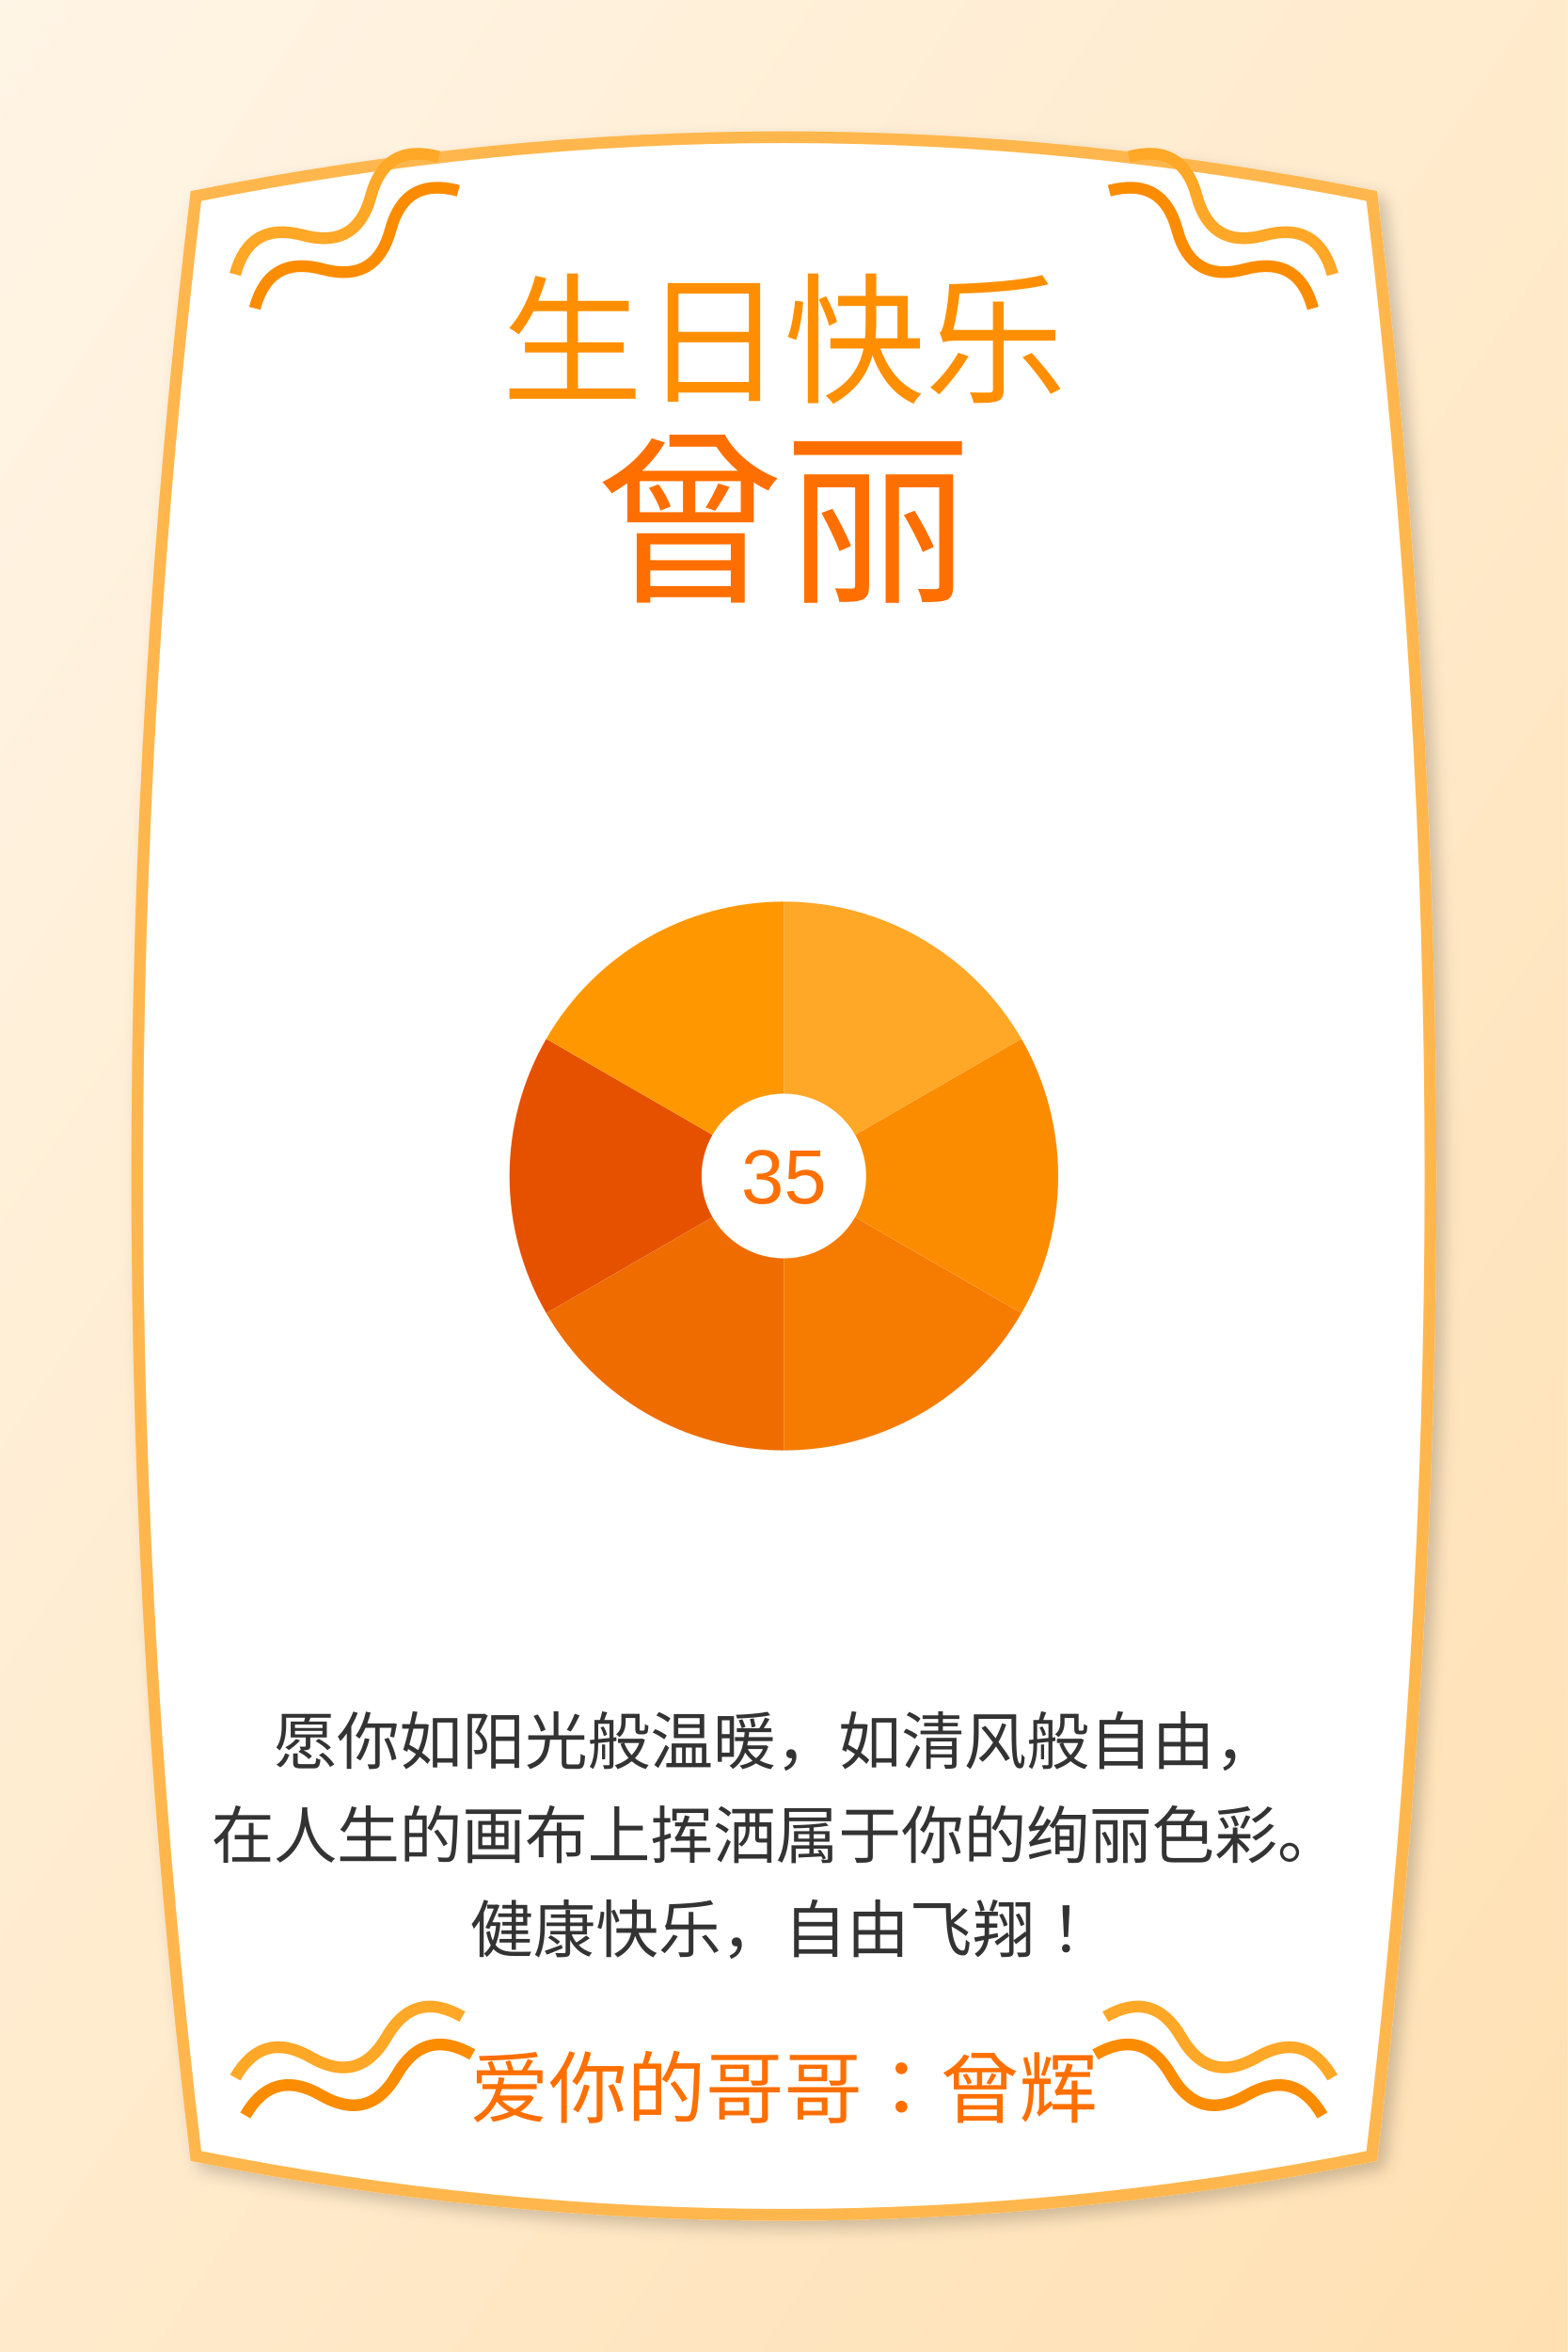
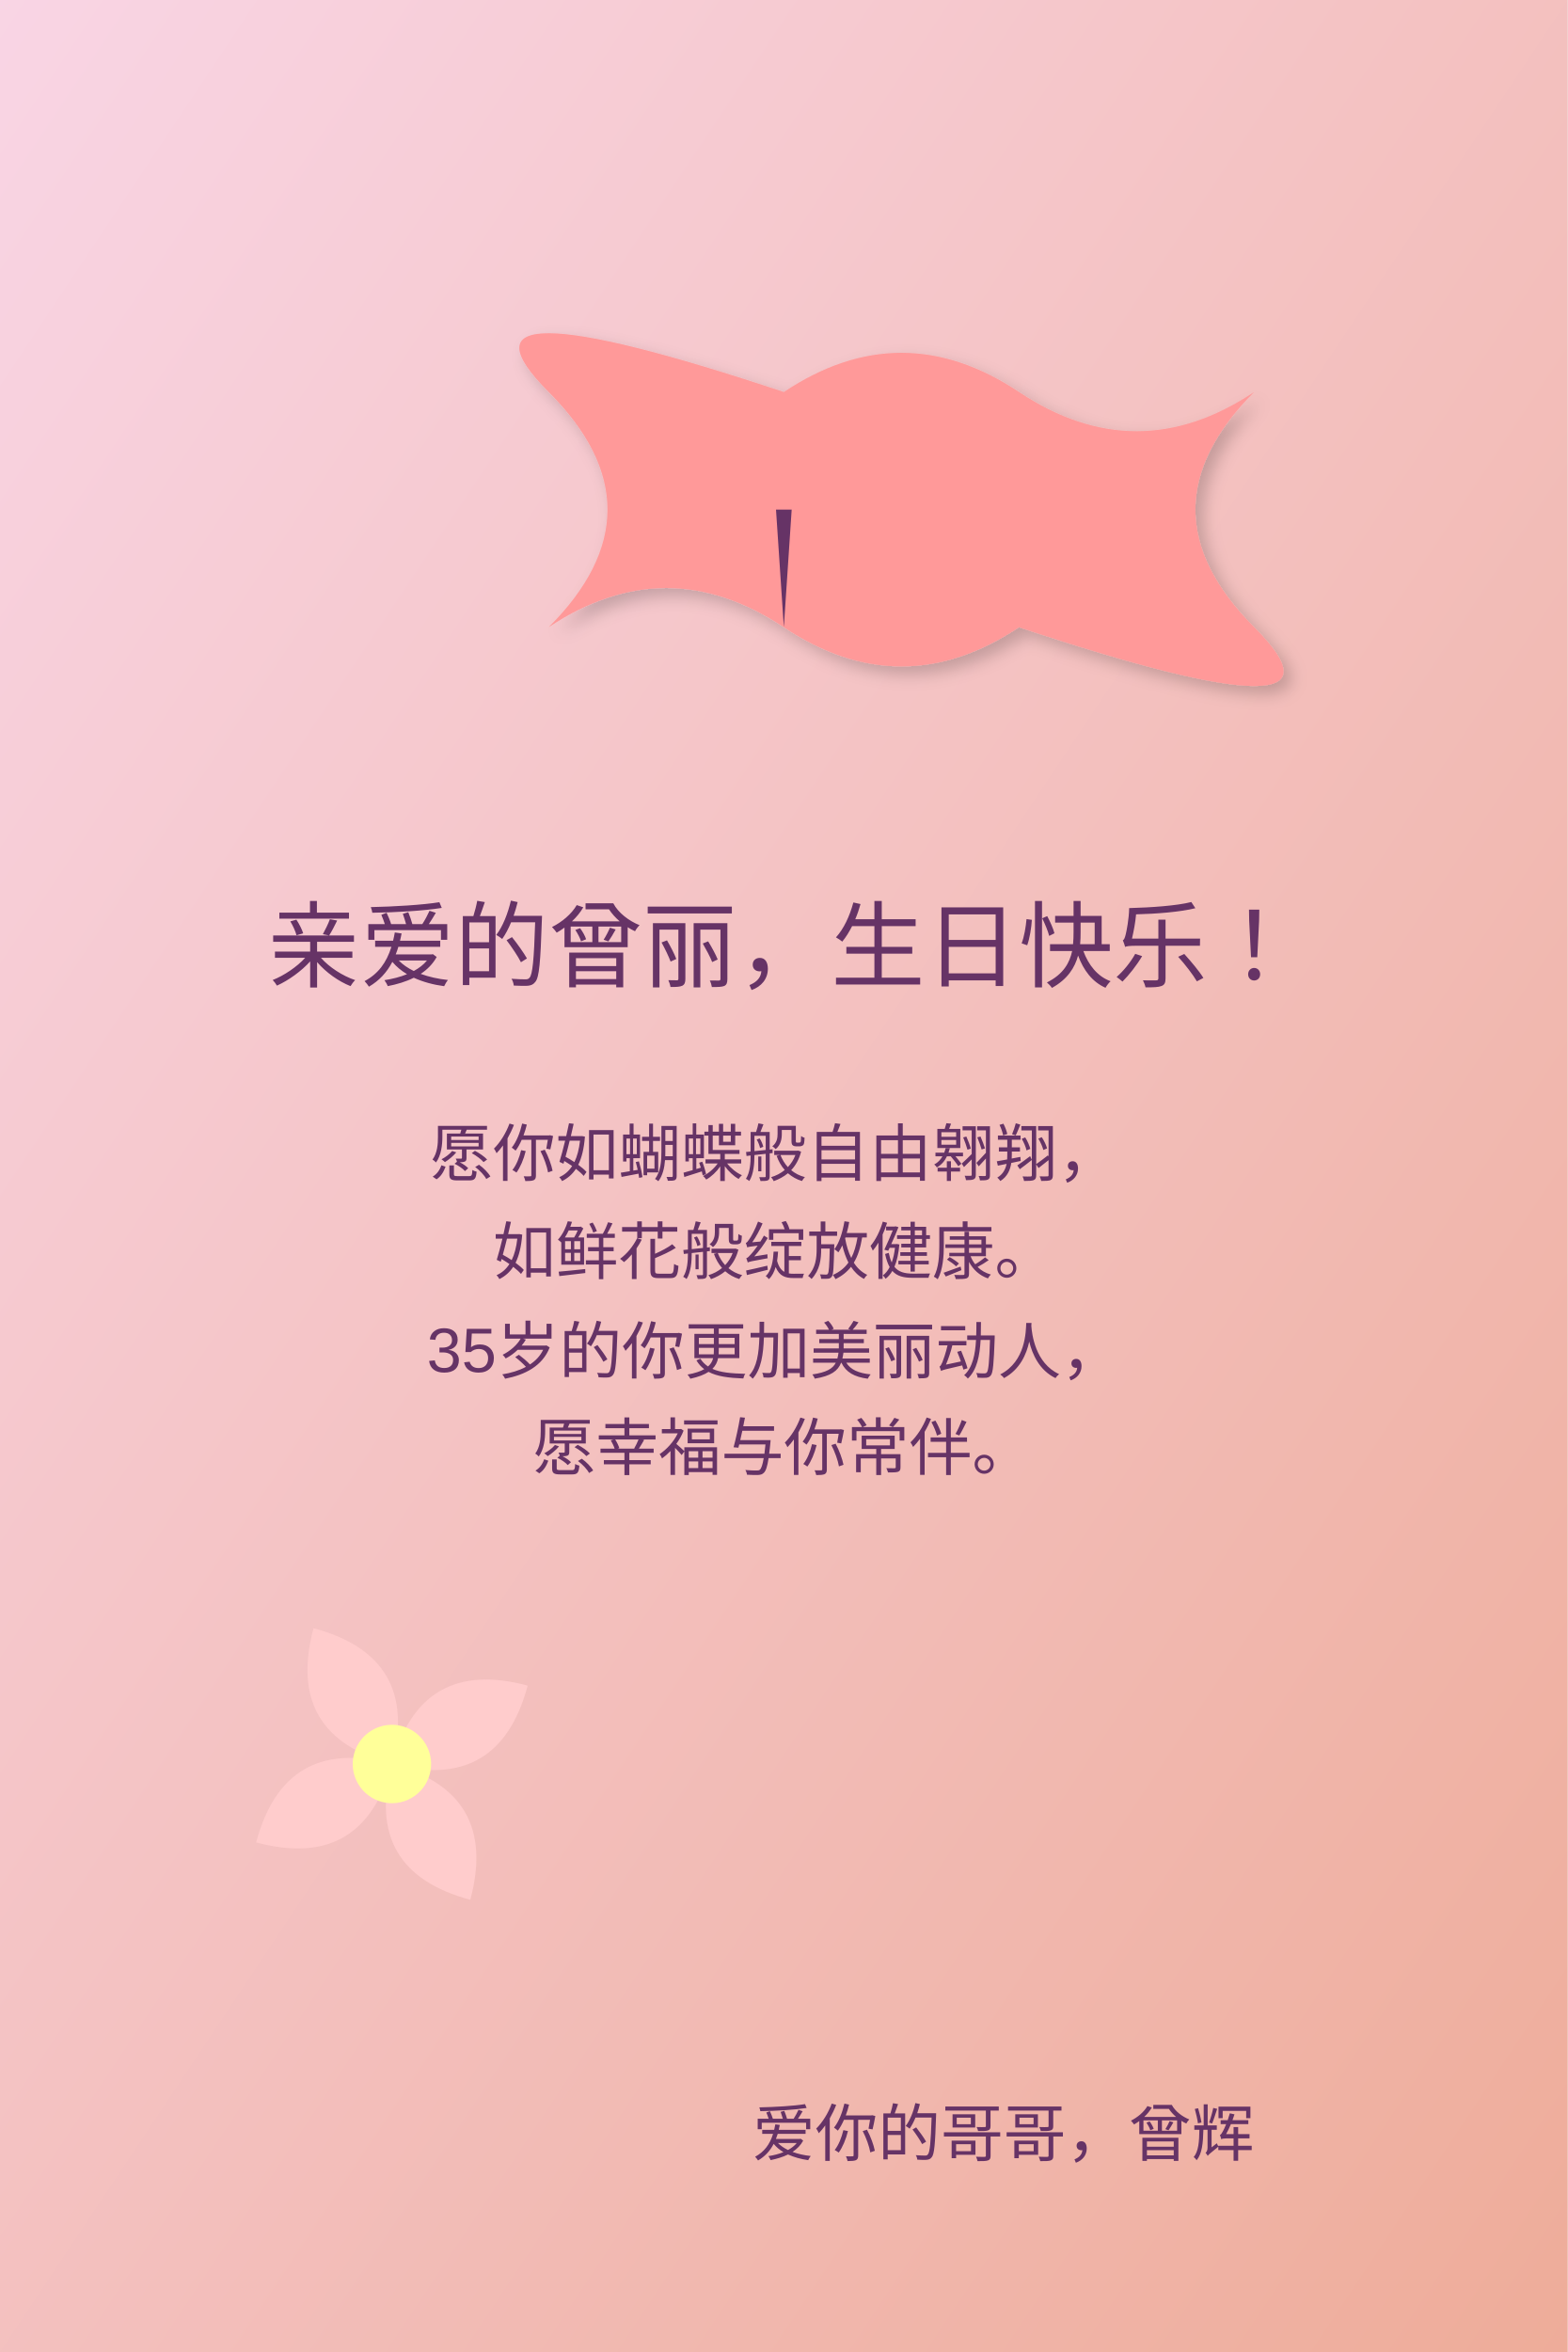
<svg xmlns="http://www.w3.org/2000/svg" width="400" height="600">
  <defs>
    <linearGradient id="bg-gradient" x1="0%" y1="0%" x2="100%" y2="100%">
-       <stop offset="0%" style="stop-color:#FFF5E6;stop-opacity:1" />
-       <stop offset="100%" style="stop-color:#FFE0B2;stop-opacity:1" />
+       <stop offset="0%" style="stop-color:#f9d5e5;stop-opacity:1" />
+       <stop offset="100%" style="stop-color:#eeac99;stop-opacity:1" />
    </linearGradient>
    <filter id="drop-shadow">
      <feGaussianBlur in="SourceAlpha" stdDeviation="2" />
      <feOffset dx="2" dy="2" result="offsetblur" />
      <feFlood flood-color="#00000033" />
      <feComposite in2="offsetblur" operator="in" />
      <feMerge>
        <feMergeNode />
        <feMergeNode in="SourceGraphic" />
      </feMerge>
    </filter>
  </defs>
  <rect width="100%" height="100%" fill="url(#bg-gradient)" />
-   <g filter="url(#drop-shadow)">
-     <path d="M50,50 Q200,20 350,50 Q380,300 350,550 Q200,580 50,550 Q20,300 50,50 Z" fill="#FFFFFF" stroke="#FFB74D" stroke-width="3" />
+   <g id="decorations">
+     <path d="M200,100 Q230,80 260,100 T320,100 Q290,130 320,160 T260,160 Q230,180 200,160 T140,160 Q170,130 140,100 T200,100" fill="#ff9999" filter="url(#drop-shadow)" />
+     <path d="M198,130 L202,130 L200,160 Z" fill="#663366" />
+     <g transform="translate(100,450) rotate(-30)">
+       <path d="M0,0 Q20,-20 0,-40 Q-20,-20 0,0" fill="#ffcccc" />
+       <path d="M0,0 Q20,20 40,0 Q20,-20 0,0" fill="#ffcccc" />
+       <path d="M0,0 Q-20,20 0,40 Q20,20 0,0" fill="#ffcccc" />
+       <path d="M0,0 Q-20,-20 -40,0 Q-20,20 0,0" fill="#ffcccc" />
+       <circle cx="0" cy="0" r="10" fill="#ffff99" />
+     </g>
  </g>
-   <text x="200" y="100" font-family="STKaiti, Kaiti SC, serif" font-size="36" text-anchor="middle" fill="#FF8F00">生日快乐</text>
-   <text x="200" y="150" font-family="STKaiti, Kaiti SC, serif" font-size="48" text-anchor="middle" fill="#FF6F00">曾丽</text>
-   <g transform="translate(200,300) scale(0.7)">
-     <path d="M0,-100 A100,100 0 0,1 86.6,-50 L0,0 Z" fill="#FFA726" />
-     <path d="M86.6,-50 A100,100 0 0,1 86.6,50 L0,0 Z" fill="#FB8C00" />
-     <path d="M86.6,50 A100,100 0 0,1 0,100 L0,0 Z" fill="#F57C00" />
-     <path d="M0,100 A100,100 0 0,1 -86.6,50 L0,0 Z" fill="#EF6C00" />
-     <path d="M-86.6,50 A100,100 0 0,1 -86.6,-50 L0,0 Z" fill="#E65100" />
-     <path d="M-86.6,-50 A100,100 0 0,1 0,-100 L0,0 Z" fill="#FF9800" />
-     <circle cx="0" cy="0" r="30" fill="#FFFFFF" />
-     <text x="0" y="10" font-family="Arial, sans-serif" font-size="28" text-anchor="middle" fill="#FF6F00">35</text>
-   </g>
-   <text x="200" y="450" font-family="STXihei, Heiti SC, sans-serif" font-size="16" text-anchor="middle" fill="#333333">
-     <tspan x="200" dy="0">愿你如阳光般温暖，如清风般自由，</tspan>
-     <tspan x="200" dy="24">在人生的画布上挥洒属于你的绚丽色彩。</tspan>
-     <tspan x="200" dy="24">健康快乐，自由飞翔！</tspan>
+   <text x="200" y="250" font-family="Arial, sans-serif" font-size="24" fill="#663366" text-anchor="middle">
+     亲爱的曾丽，生日快乐！
  </text>
-   <text x="200" y="540" font-family="STKaiti, Kaiti SC, serif" font-size="20" text-anchor="middle" fill="#FF6F00">爱你的哥哥：曾辉</text>
-   <g transform="translate(60,70) rotate(-30)">
-     <path d="M0,0 Q10,-10 20,0 Q30,10 40,0 Q50,-10 60,0" fill="none" stroke="#FFA726" stroke-width="3" />
-     <path d="M0,10 Q10,0 20,10 Q30,20 40,10 Q50,0 60,10" fill="none" stroke="#FB8C00" stroke-width="3" />
-   </g>
-   <g transform="translate(340,70) rotate(30) scale(-1,1)">
-     <path d="M0,0 Q10,-10 20,0 Q30,10 40,0 Q50,-10 60,0" fill="none" stroke="#FFA726" stroke-width="3" />
-     <path d="M0,10 Q10,0 20,10 Q30,20 40,10 Q50,0 60,10" fill="none" stroke="#FB8C00" stroke-width="3" />
-   </g>
-   <g transform="translate(60,530) rotate(-15)">
-     <path d="M0,0 Q10,-10 20,0 Q30,10 40,0 Q50,-10 60,0" fill="none" stroke="#FFA726" stroke-width="3" />
-     <path d="M0,10 Q10,0 20,10 Q30,20 40,10 Q50,0 60,10" fill="none" stroke="#FB8C00" stroke-width="3" />
-   </g>
-   <g transform="translate(340,530) rotate(15) scale(-1,1)">
-     <path d="M0,0 Q10,-10 20,0 Q30,10 40,0 Q50,-10 60,0" fill="none" stroke="#FFA726" stroke-width="3" />
-     <path d="M0,10 Q10,0 20,10 Q30,20 40,10 Q50,0 60,10" fill="none" stroke="#FB8C00" stroke-width="3" />
-   </g>
+   <text x="200" y="300" font-family="Arial, sans-serif" font-size="16" fill="#663366" text-anchor="middle">
+     <tspan x="200" dy="0">愿你如蝴蝶般自由翱翔，</tspan>
+     <tspan x="200" dy="25">如鲜花般绽放健康。</tspan>
+     <tspan x="200" dy="25">35岁的你更加美丽动人，</tspan>
+     <tspan x="200" dy="25">愿幸福与你常伴。</tspan>
+   </text>
+   <text x="320" y="550" font-family="Arial, sans-serif" font-size="16" fill="#663366" text-anchor="end">
+     爱你的哥哥，曾辉
+   </text>
</svg>
